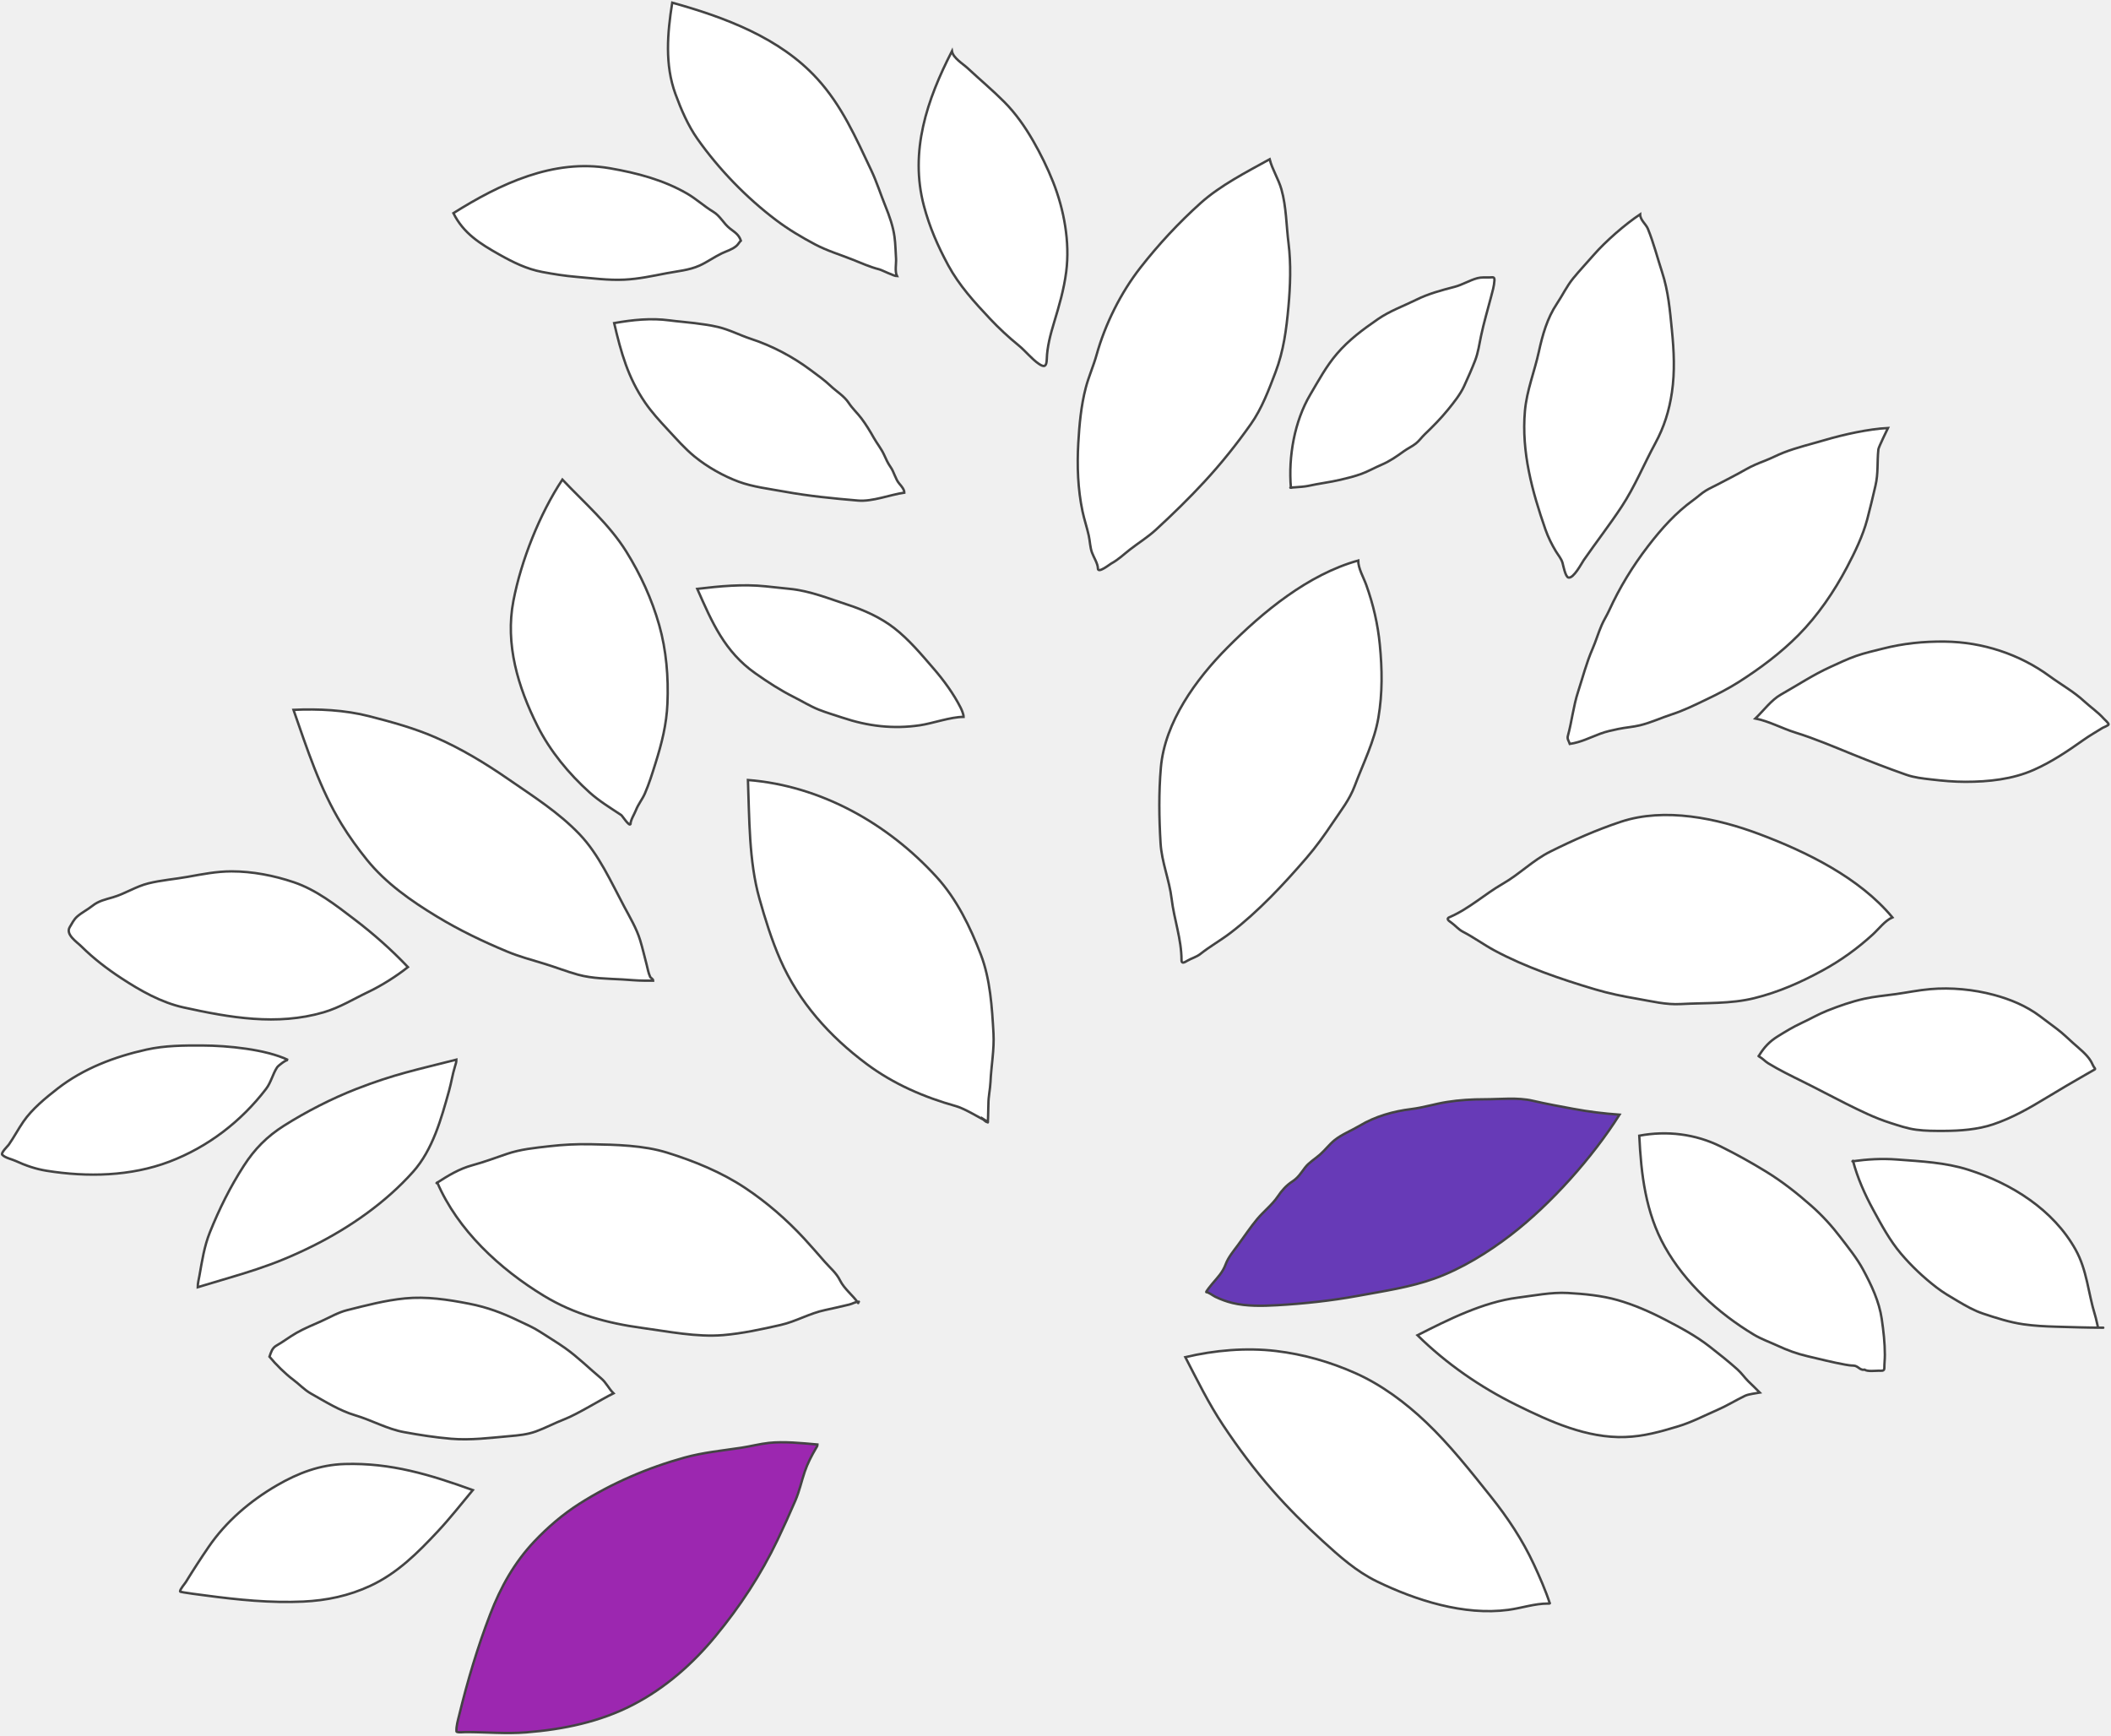
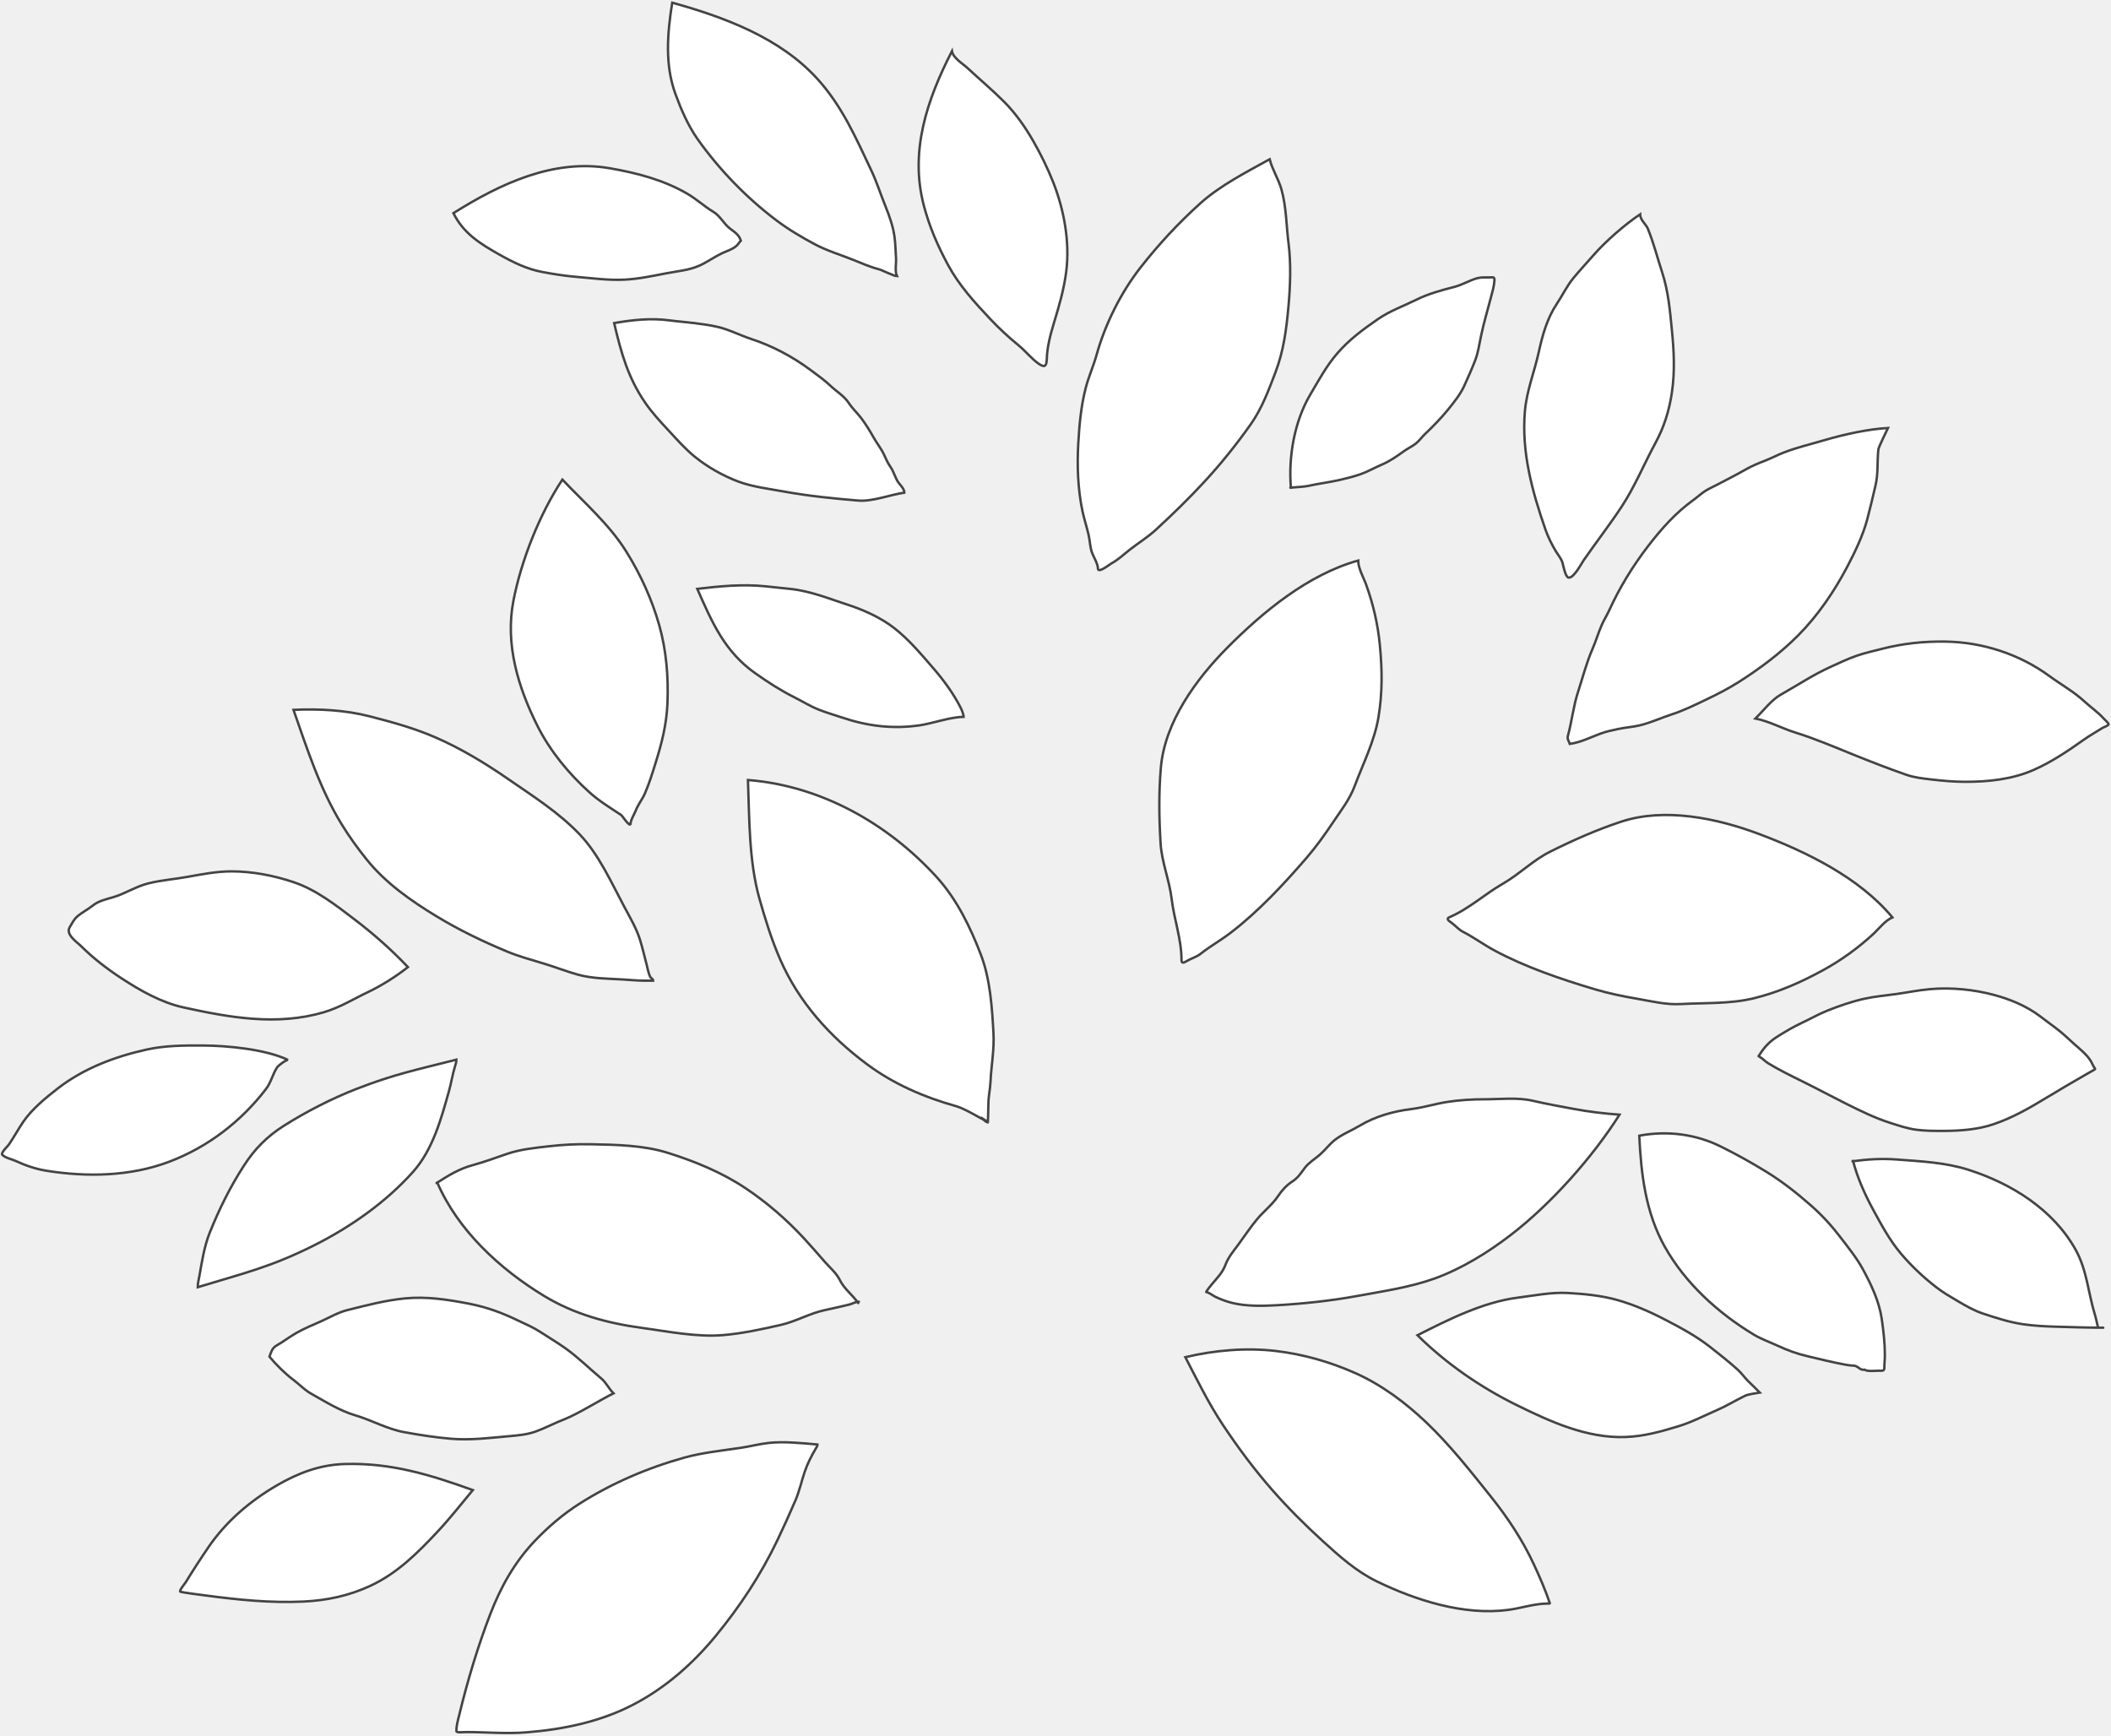
<svg xmlns="http://www.w3.org/2000/svg" width="877" height="721" viewBox="0 0 877 721" fill="none">
  <g id="design-freepik">
    <path d="M536.291,202.572c0.002,0.02 0.003,0.04 0.005,0.06c-0.695,0 -0.578,-0.019 -0.005,-0.06c-1.08,-12.971 1.511,-27.576 8.038,-38.609c3.464,-5.858 6.647,-11.814 11.132,-17.03c4.968,-5.778 10.747,-10.045 16.988,-14.345c4.992,-3.439 10.513,-5.375 15.928,-8.054c5.009,-2.479 10.489,-3.959 15.899,-5.356c3.272,-0.844 6.26,-2.749 9.535,-3.62c1.467,-0.39 3.43,-0.298 4.918,-0.298c1.49,0 2.208,-0.422 2.122,1.261c-0.117,2.298 -0.84,4.682 -1.419,6.888c-1.421,5.416 -3.003,10.749 -4.161,16.229c-0.719,3.405 -1.165,6.814 -2.425,10.088c-1.377,3.58 -2.977,7.168 -4.574,10.657c-1.59,3.475 -4.358,6.93 -6.779,9.898c-2.987,3.662 -6.211,6.927 -9.617,10.183c-1.27,1.214 -2.281,2.698 -3.665,3.796c-1.516,1.203 -3.34,2.028 -4.918,3.159c-3.114,2.231 -5.86,4.192 -9.411,5.695c-2.786,1.179 -5.39,2.7 -8.239,3.742c-2.909,1.065 -5.752,1.758 -8.763,2.468c-4.438,1.045 -9.004,1.566 -13.475,2.562c-1.646,0.367 -5.723,0.589 -7.114,0.686z" fill="#ffffff" stroke="none" stroke-linecap="butt" />
    <path d="M536.296,202.632c-1.093,-12.986 1.496,-27.619 8.033,-38.669c3.464,-5.858 6.647,-11.814 11.132,-17.03c4.968,-5.778 10.747,-10.045 16.988,-14.345c4.992,-3.439 10.513,-5.375 15.928,-8.054c5.009,-2.479 10.489,-3.959 15.899,-5.356c3.272,-0.844 6.26,-2.749 9.535,-3.62c1.467,-0.39 3.43,-0.298 4.918,-0.298c1.49,0 2.208,-0.422 2.122,1.261c-0.117,2.298 -0.84,4.682 -1.419,6.888c-1.421,5.416 -3.003,10.749 -4.161,16.229c-0.719,3.405 -1.165,6.814 -2.425,10.088c-1.377,3.58 -2.977,7.168 -4.574,10.657c-1.59,3.475 -4.358,6.93 -6.779,9.898c-2.987,3.662 -6.211,6.927 -9.617,10.183c-1.27,1.214 -2.281,2.698 -3.665,3.796c-1.516,1.203 -3.34,2.028 -4.918,3.159c-3.114,2.231 -5.86,4.192 -9.411,5.695c-2.786,1.179 -5.39,2.7 -8.239,3.742c-2.909,1.065 -5.752,1.758 -8.763,2.468c-4.438,1.045 -9.004,1.566 -13.475,2.562c-2.324,0.518 -9.492,0.746 -7.109,0.746z" fill="none" stroke="#444444" stroke-linecap="round" />
    <path d="M662.065,105.949c4.899,-5.625 13.092,-12.786 19.321,-16.913c0,2.407 2.402,4.013 3.238,6.071c2.341,5.757 3.948,12.047 5.88,17.963c2.593,7.939 3.251,15.806 4.07,24.051c0.86,8.653 1.288,17.219 0.018,25.85c-1.118,7.601 -3.227,14.4 -6.91,21.186c-4.724,8.701 -8.535,18.075 -14.002,26.366c-4.989,7.564 -10.559,14.743 -15.721,22.182c-0.861,1.24 -4.198,7.72 -6.368,7.246c-1.268,-0.277 -2.152,-5.033 -2.443,-6.071c-0.5,-1.789 -1.83,-3.281 -2.785,-4.86c-1.676,-2.77 -3.244,-5.947 -4.306,-8.991c-5.554,-15.922 -10.025,-32.299 -8.539,-49.242c0.751,-8.56 3.974,-16.358 5.789,-24.675c1.502,-6.881 3.471,-13.93 7.454,-19.868c2.369,-3.533 4.138,-7.352 6.856,-10.664c2.71,-3.302 5.644,-6.412 8.448,-9.631z" fill="#ffffff" stroke="#444444" stroke-linecap="round" />
    <path d="M758.121,182.823c7.739,-2.285 18.182,-4.602 26.223,-5.005c0,0 -3.892,7.979 -3.984,8.846c-0.58,5.465 0.03,9.829 -1.233,15.198c-1.091,4.635 -2.164,9.287 -3.392,13.888c-1.836,6.884 -5.131,13.674 -8.456,19.981c-5.285,10.025 -12.094,20.035 -20.158,28.159c-7.418,7.472 -15.896,13.811 -24.799,19.48c-4.254,2.709 -8.965,5.105 -13.519,7.284c-4.612,2.206 -9.364,4.552 -14.235,6.128c-4.424,1.432 -8.675,3.439 -13.204,4.542c-2.978,0.725 -6.028,0.9 -9.013,1.526c-2.513,0.527 -5.129,1.076 -7.536,1.979c-4.395,1.649 -7.979,3.538 -12.651,4.244c-0.467,-1.378 -1.165,-2.012 -0.795,-3.362c1.668,-6.083 2.27,-12.296 4.24,-18.335c1.955,-5.993 3.45,-11.943 5.985,-17.763c1.427,-3.279 2.415,-6.721 3.852,-9.991c0.901,-2.05 2.122,-3.947 3.053,-5.984c4.358,-9.541 9.807,-18.455 16.233,-26.8c5.532,-7.184 11.374,-13.768 18.802,-19.123c1.782,-1.285 3.365,-2.819 5.257,-3.958c1.493,-0.898 3.112,-1.604 4.652,-2.42c3.917,-2.075 7.926,-4.062 11.763,-6.271c2.639,-1.518 5.32,-2.61 8.165,-3.707c2.562,-0.988 4.971,-2.292 7.523,-3.291c5.548,-2.169 11.508,-3.556 17.227,-5.245z" fill="#ffffff" stroke="#444444" stroke-linecap="round" />
    <path d="M739.858,288.574c-3.997,2.255 -7.299,6.766 -10.588,9.943c5.727,1.127 11.128,4.141 16.694,5.865c8.02,2.485 15.847,5.841 23.623,8.989c7.383,2.989 14.769,5.857 22.291,8.488c3.462,1.212 6.941,1.569 10.563,1.991c4.678,0.546 9.336,0.966 14.053,0.966c9.649,0 19.564,-1.041 28.433,-4.972c7.433,-3.294 13.985,-7.715 20.582,-12.386c2.57,-1.82 5.319,-3.391 7.995,-5.055c0.275,-0.17 2.496,-1.019 2.496,-1.43c0,-0.613 -1.573,-1.919 -1.975,-2.373c-2.369,-2.681 -5.549,-4.827 -8.177,-7.26c-4.343,-4.022 -9.581,-6.903 -14.343,-10.396c-12.506,-9.172 -27.89,-14.206 -43.503,-14.389c-8.872,-0.104 -17.261,0.757 -25.864,2.944c-3.685,0.937 -7.395,1.755 -10.988,3.005c-3.667,1.275 -7.216,2.996 -10.746,4.601c-7.173,3.262 -13.712,7.614 -20.546,11.469z" fill="#ffffff" stroke="#444444" stroke-linecap="round" />
    <path d="M509.928,269.042c14.745,-14.834 33.539,-30.399 54.327,-36.157c0,3.276 2.264,7.104 3.355,10.157c2.902,8.111 4.795,16.259 5.629,24.83c0.995,10.229 1.128,20.011 -0.574,30.179c-1.658,9.904 -6.351,19.102 -9.854,28.467c-2.17,5.798 -5.803,10.319 -9.218,15.424c-3.358,5.021 -6.827,9.874 -10.789,14.463c-9.453,10.952 -20.059,22.348 -31.623,31.183c-4.019,3.07 -8.45,5.546 -12.425,8.695c-1.714,1.358 -3.684,1.81 -5.522,2.884c-0.954,0.557 -2.378,1.463 -2.378,-0.188c0,-8.805 -3.079,-16.934 -4.121,-25.603c-0.936,-7.789 -4.111,-15.163 -4.587,-23.074c-0.628,-10.44 -0.777,-20.979 0.127,-31.413c1.64,-18.92 14.624,-36.741 27.653,-49.847z" fill="#ffffff" stroke="#444444" stroke-linecap="round" />
    <path d="M730.841,346.516c19.7,7.4 41.696,18.162 55.345,34.63c-3.054,1.306 -5.72,4.874 -8.13,7.076c-6.404,5.85 -13.244,10.805 -20.9,14.973c-9.137,4.973 -18.202,8.991 -28.357,11.506c-9.891,2.45 -20.333,1.878 -30.458,2.447c-6.268,0.352 -11.93,-1.126 -18.048,-2.174c-6.018,-1.031 -11.923,-2.229 -17.779,-3.976c-13.974,-4.17 -28.821,-9.202 -41.663,-16.12c-4.462,-2.404 -8.536,-5.417 -13.053,-7.75c-1.95,-1.007 -3.155,-2.604 -4.889,-3.835c-0.9,-0.64 -2.311,-1.564 -0.772,-2.222c8.206,-3.508 14.556,-9.526 22.221,-13.92c6.887,-3.948 12.494,-9.753 19.678,-13.334c9.48,-4.726 19.244,-9.059 29.329,-12.4c18.287,-6.058 40.07,-1.439 57.476,5.099z" fill="#ffffff" stroke="#444444" stroke-linecap="round" />
-     <path d="M653.616,460.683c6.464,1.207 12.645,1.943 19.2,2.425c-11.193,17.706 -28.416,37.062 -45.063,49.882c-9.459,7.285 -20.484,14.126 -31.817,18.204c-10.047,3.616 -21.286,5.254 -31.778,7.184c-11.104,2.041 -22.387,3.249 -33.657,3.896c-5.983,0.344 -12.677,0.484 -18.538,-0.944c-2.534,-0.618 -4.758,-1.475 -7.06,-2.559c-0.897,-0.422 -2.804,-1.927 -3.734,-1.927c-0.424,0 2.095,-3.049 2.378,-3.386c2.338,-2.782 4.36,-4.721 5.65,-8.193c1.096,-2.951 3.27,-5.493 5.139,-8.026c2.617,-3.545 5.126,-7.363 7.944,-10.742c2.709,-3.25 6.265,-5.962 8.601,-9.447c1.658,-2.475 3.497,-4.549 6.01,-6.187c2.433,-1.585 3.54,-3.473 5.225,-5.705c1.611,-2.135 4.199,-3.678 6.202,-5.414c2.183,-1.893 3.884,-4.254 6.137,-6.061c3.012,-2.415 7.029,-3.968 10.386,-5.977c6.537,-3.912 14.013,-6.014 21.535,-6.939c4.951,-0.609 9.762,-2.146 14.697,-2.926c5.223,-0.826 10.398,-1.129 15.695,-1.129c6.439,0 13.7,-0.856 19.985,0.606c5.652,1.315 11.145,2.298 16.863,3.365z" fill="#673ab7" stroke="#444444" stroke-linecap="round" />
+     <path d="M653.616,460.683c6.464,1.207 12.645,1.943 19.2,2.425c-11.193,17.706 -28.416,37.062 -45.063,49.882c-9.459,7.285 -20.484,14.126 -31.817,18.204c-10.047,3.616 -21.286,5.254 -31.778,7.184c-11.104,2.041 -22.387,3.249 -33.657,3.896c-5.983,0.344 -12.677,0.484 -18.538,-0.944c-2.534,-0.618 -4.758,-1.475 -7.06,-2.559c-0.897,-0.422 -2.804,-1.927 -3.734,-1.927c-0.424,0 2.095,-3.049 2.378,-3.386c2.338,-2.782 4.36,-4.721 5.65,-8.193c1.096,-2.951 3.27,-5.493 5.139,-8.026c2.617,-3.545 5.126,-7.363 7.944,-10.742c2.709,-3.25 6.265,-5.962 8.601,-9.447c1.658,-2.475 3.497,-4.549 6.01,-6.187c2.433,-1.585 3.54,-3.473 5.225,-5.705c1.611,-2.135 4.199,-3.678 6.202,-5.414c2.183,-1.893 3.884,-4.254 6.137,-6.061c3.012,-2.415 7.029,-3.968 10.386,-5.977c6.537,-3.912 14.013,-6.014 21.535,-6.939c4.951,-0.609 9.762,-2.146 14.697,-2.926c5.223,-0.826 10.398,-1.129 15.695,-1.129c6.439,0 13.7,-0.856 19.985,0.606c5.652,1.315 11.145,2.298 16.863,3.365z" fill="#ffffff" stroke="#444444" stroke-linecap="round" />
    <path d="M738.517,430.598c-3.327,2.063 -5.554,4.432 -7.601,7.729c0.057,0.6 -0.787,0.256 -0.058,0.65c1.458,0.787 2.34,1.923 3.753,2.79c4.585,2.811 9.493,5.192 14.329,7.584c5.98,2.958 11.831,6.114 17.803,9.096c6.05,3.022 12.022,5.994 18.487,8.051c3.605,1.146 7.122,2.372 10.897,2.869c3.827,0.505 7.685,0.491 11.539,0.477c6.744,-0.024 13.947,-0.562 20.361,-2.714c7.856,-2.637 15.097,-6.761 22.119,-11.045c5.579,-3.403 11.232,-6.684 16.898,-9.946c1.072,-0.617 2.167,-1.197 3.221,-1.844c0.069,-0.042 0.118,-0.107 0.127,-0.187c0.012,-0.106 -0.051,-0.212 -0.116,-0.29c-0.736,-0.885 -1.065,-2.005 -1.674,-3.004c-1.715,-2.813 -4.799,-5.191 -7.254,-7.387c-2.255,-2.018 -4.3,-4.052 -6.727,-5.885c-2.409,-1.82 -4.825,-3.631 -7.244,-5.439c-5.648,-4.224 -12.245,-6.938 -19.055,-8.765c-8.413,-2.258 -17.718,-3.142 -26.415,-2.394c-4.81,0.414 -9.497,1.394 -14.266,2.062c-4.419,0.62 -8.874,0.981 -13.234,1.958c-5.216,1.169 -10.276,2.945 -15.234,4.911c-3.734,1.481 -7.187,3.508 -10.823,5.191c-3.411,1.579 -6.644,3.556 -9.833,5.532z" fill="#ffffff" stroke="#444444" stroke-linecap="round" />
    <path d="M691.661,518.047c-8.021,-14.249 -9.879,-30.232 -10.64,-46.209c11.484,-2.153 23.303,-0.727 33.77,4.455c6.467,3.202 12.715,6.672 18.854,10.436c6.826,4.184 12.937,9.016 18.927,14.3c4.501,3.97 8.484,8.366 12.105,13.118c3.228,4.235 6.779,8.606 9.307,13.295c3.478,6.449 6.712,13.24 7.77,20.528c0.72,4.961 1.297,9.915 1.297,14.927c0,1.851 -0.216,3.698 -0.216,5.519c0,1.354 -1.274,1.063 -2.282,1.063c-1.573,0 -4.642,0.422 -5.932,-0.425c-1.989,0.391 -2.652,-1.676 -4.684,-1.702c-1.133,-0.014 -2.299,-0.201 -3.41,-0.402c-5.24,-0.944 -10.456,-2.29 -15.636,-3.498c-4.47,-1.042 -8.248,-2.444 -12.37,-4.349c-3.316,-1.532 -6.812,-2.742 -9.944,-4.633c-14.863,-8.974 -28.416,-21.324 -36.916,-36.423z" fill="#ffffff" stroke="#444444" stroke-linecap="round" />
    <path d="M778.217,502.636c-3.465,-6.371 -6.513,-13.197 -8.36,-20.198c6.136,-0.834 12.092,-1.172 18.28,-0.697c10.029,0.77 19.996,1.196 29.639,4.267c17.905,5.7 35.223,16.529 44.507,33.173c4.781,8.573 5.221,17.955 8.046,27.088c0.54,1.747 0.858,3.614 1.295,5.333c-5.803,-0.042 -11.585,-0.244 -17.388,-0.405c-4.546,-0.126 -9.036,-0.353 -13.547,-0.993c-5.72,-0.811 -11.354,-2.636 -16.813,-4.444c-3.862,-1.279 -7.13,-3.2 -10.604,-5.243h-0.001l-0.107,-0.063c-2.979,-1.751 -5.853,-3.416 -8.599,-5.531c-5.453,-4.201 -10.355,-8.812 -14.795,-14.04c-4.638,-5.461 -8.155,-11.999 -11.553,-18.247z" fill="#ffffff" stroke="none" stroke-linecap="butt" />
    <path d="M769.811,482.262c1.842,7.062 4.912,13.95 8.406,20.374c3.398,6.248 6.915,12.786 11.553,18.247c4.44,5.228 9.342,9.839 14.795,14.04c2.746,2.115 5.62,3.78 8.599,5.531l0.108,0.063c3.474,2.043 6.742,3.964 10.604,5.243c5.459,1.808 11.093,3.633 16.813,4.444c4.511,0.64 9.001,0.867 13.547,0.993c6.524,0.181 13.022,0.413 19.551,0.413M769.595,482.474c6.228,-0.861 12.266,-1.214 18.542,-0.733c10.029,0.77 19.996,1.196 29.639,4.267c17.905,5.7 35.223,16.529 44.507,33.173c4.781,8.573 5.221,17.955 8.046,27.088c0.541,1.75 0.859,3.619 1.297,5.341" fill="none" stroke="#444444" stroke-linecap="round" />
    <path d="M630.576,539.124c-14.341,1.808 -28.958,9.138 -41.696,15.624c12.019,11.828 26.033,21.527 41.24,29.025c13.891,6.851 29.093,13.794 44.986,13.26c7.799,-0.262 14.676,-2.205 22.073,-4.443c5.713,-1.729 10.721,-4.405 16.165,-6.76c3.965,-1.715 7.638,-3.999 11.529,-5.886c1.647,-0.799 4.43,-1.013 6.244,-1.371c-1.559,-1.63 -3.234,-3.132 -4.828,-4.727c-1.554,-1.555 -2.792,-3.384 -4.431,-4.857c-3.685,-3.313 -7.612,-6.409 -11.517,-9.466c-5.777,-4.525 -12.176,-7.923 -18.686,-11.31c-6.242,-3.248 -12.879,-6.149 -19.671,-8.084c-6.527,-1.859 -13.911,-2.574 -20.68,-2.943c-6.857,-0.373 -13.952,1.084 -20.728,1.938z" fill="#ffffff" stroke="#444444" stroke-linecap="round" />
    <path d="M508.124,592.112c-6.019,-9.037 -10.703,-18.645 -15.687,-28.266c12.123,-2.864 25.259,-4.03 37.667,-2.552c11.381,1.355 22.431,4.509 32.911,9.163c10.897,4.839 20.904,12.305 29.521,20.513c9.832,9.365 18.334,20.179 26.798,30.77c7.037,8.805 13.15,18.008 17.913,28.242c2.318,4.979 4.899,10.873 6.597,16.114c-0.062,0.218 -0.63,0.121 -0.787,0.121c-5.544,0 -10.95,1.893 -16.437,2.625c-18.388,2.455 -38.438,-3.964 -54.636,-11.836c-8.515,-4.138 -15.567,-10.455 -22.513,-16.795c-7.338,-6.697 -14.363,-13.692 -20.916,-21.169c-7.446,-8.497 -14.168,-17.526 -20.431,-26.93z" fill="#ffffff" stroke="none" stroke-linecap="butt" />
    <path d="M643.844,666.096c-0.062,0.218 -0.63,0.121 -0.787,0.121c-5.544,0 -10.95,1.893 -16.437,2.625c-18.388,2.455 -38.438,-3.964 -54.636,-11.836c-8.515,-4.138 -15.567,-10.455 -22.513,-16.795c-7.338,-6.697 -14.363,-13.692 -20.916,-21.169c-7.446,-8.497 -14.168,-17.526 -20.431,-26.93c-6.019,-9.037 -10.703,-18.645 -15.687,-28.266c12.123,-2.864 25.259,-4.03 37.667,-2.552c11.381,1.355 22.431,4.509 32.911,9.163c10.897,4.839 20.904,12.305 29.521,20.513c9.832,9.365 18.334,20.179 26.798,30.77c7.037,8.805 13.15,18.008 17.913,28.242c2.318,4.979 4.899,10.873 6.597,16.114zM643.844,666.096c0.056,-0.198 0.043,0.133 0,0z" fill="none" stroke="#444444" stroke-linecap="round" />
    <path d="M498.71,84.437c8.211,-7.391 19.095,-12.938 28.762,-18.272c1.083,4.262 3.682,8.224 4.895,12.52c2.051,7.267 2.008,15.033 2.953,22.472c1.067,8.401 0.728,17.808 -0.041,26.234c-0.865,9.489 -1.984,18.314 -5.4,27.309c-2.761,7.27 -5.682,15.089 -10.214,21.497c-6.005,8.49 -12.207,16.242 -19.276,23.905c-6.427,6.967 -13.225,13.585 -20.206,20.004c-3.327,3.059 -7.184,5.428 -10.74,8.2c-2.633,2.053 -4.828,4.21 -7.787,5.813c-0.626,0.339 -5.542,4.299 -5.542,2.05c0,-1.994 -1.778,-4.704 -2.468,-6.628c-0.793,-2.212 -0.831,-4.761 -1.335,-7.047c-0.745,-3.382 -1.874,-6.661 -2.589,-10.051c-1.951,-9.254 -2.284,-18.826 -1.759,-28.245c0.428,-7.671 1.162,-15.648 3.115,-23.109c1.212,-4.633 3.185,-8.995 4.47,-13.594c3.574,-12.796 10.039,-25.847 18.325,-36.426c7.526,-9.608 15.734,-18.437 24.837,-26.632z" fill="#ffffff" stroke="#444444" stroke-linecap="round" />
    <path d="M383.83,85.528c-6.017,-22.666 1.306,-44.133 11.65,-64.268c0.482,2.844 4.582,5.252 6.567,7.103c5.02,4.68 10.278,9.076 15.124,13.94c4.738,4.756 8.655,10.361 11.994,16.147c3.081,5.339 6.035,11.351 8.304,17.073c4.573,11.533 7.072,25.039 5.481,37.386c-0.946,7.349 -2.928,14.095 -5.065,21.15c-1.454,4.8 -2.867,10.064 -3.003,15.097c-0.088,3.245 -1.075,3.517 -3.275,2.029c-3.025,-2.047 -5.546,-5.344 -8.43,-7.691c-4.085,-3.324 -8.261,-7.199 -11.849,-11.02c-6.508,-6.929 -12.876,-13.896 -17.404,-22.271c-4.357,-8.061 -7.744,-15.823 -10.094,-24.675z" fill="#ffffff" stroke="#444444" stroke-linecap="round" />
    <path d="M280.625,39.106c-4.493,-12.219 -3.372,-25.285 -1.353,-37.998c21.783,6.078 44.575,14.498 60.136,31.485c10.359,11.308 16.109,24.57 22.561,38.2c2.284,4.824 3.873,9.93 5.88,14.868c1.656,4.073 3.185,8.408 3.773,12.78c0.394,2.924 0.443,6.038 0.629,8.989c0.135,2.126 -0.585,5.347 0.409,7.303c-1.309,0 -6.198,-2.527 -7.452,-2.847c-3.866,-0.987 -7.376,-2.583 -11.068,-4.054c-5.179,-2.063 -10.496,-3.636 -15.439,-6.25c-5.655,-2.991 -11.142,-6.258 -16.241,-10.103c-12.335,-9.304 -23.827,-21.18 -32.701,-33.759c-3.946,-5.594 -6.79,-12.235 -9.134,-18.612z" fill="#ffffff" stroke="#444444" stroke-linecap="round" />
    <path d="M267.945,167.18c-7.048,-10.319 -9.936,-20.674 -12.798,-32.954c7.747,-1.344 15.246,-2.16 23.064,-1.114c3.433,0.459 6.883,0.689 10.314,1.129c3.252,0.418 6.507,0.845 9.7,1.594c4.826,1.132 9.067,3.418 13.741,4.951c8.909,2.922 17.35,7.403 24.856,12.996c2.828,2.107 5.695,4.133 8.254,6.56c2.492,2.363 5.616,4.159 7.515,7.055c1.537,2.344 3.585,4.193 5.267,6.421c1.91,2.53 3.587,5.308 5.141,8.06c1.359,2.408 3.128,4.536 4.276,7.056c0.835,1.83 1.54,3.464 2.704,5.105c1.459,2.056 2.021,5.029 3.616,6.885l0.069,0.08c0.837,0.973 2.038,2.368 2.038,3.68c-5.938,0.834 -13.232,3.794 -19.244,3.28c-10.342,-0.885 -20.404,-1.858 -30.641,-3.729c-6.207,-1.134 -12.979,-1.918 -18.914,-4.1c-6.383,-2.347 -13.105,-6.17 -18.331,-10.443c-4.147,-3.391 -7.593,-7.381 -11.226,-11.279c-3.309,-3.551 -6.666,-7.228 -9.401,-11.233z" fill="#ffffff" stroke="#444444" stroke-linecap="round" />
    <path d="M207.511,105.789c-8.125,-4.572 -14.947,-8.82 -19.149,-17.235c19.344,-12.145 41.564,-22.718 65.025,-18.643c11.206,1.946 22.143,4.801 31.978,10.474c3.913,2.257 7.13,5.294 10.974,7.612c2.891,1.744 4.237,4.84 6.855,6.9c2.055,1.618 3.715,2.491 4.59,5.075c-0.692,0.681 -1.145,1.617 -1.886,2.228c-1.935,1.594 -3.837,2.01 -6.037,3.063c-3.167,1.515 -6.056,3.64 -9.245,5.075c-4.353,1.958 -9.222,2.322 -13.866,3.218c-5.82,1.122 -11.362,2.332 -17.326,2.63c-6.726,0.337 -13.437,-0.617 -20.124,-1.176c-4.693,-0.392 -9.366,-1.142 -13.992,-2.011c-6.477,-1.218 -12.104,-4.006 -17.797,-7.21z" fill="#ffffff" stroke="#444444" stroke-linecap="round" />
    <path d="M313.774,279.721c-12.779,-9.022 -17.948,-21.15 -24.101,-35.074c9.403,-1.112 18.928,-2.029 28.393,-1.052c3.335,0.344 6.662,0.725 9.999,1.052c8.428,0.825 16.205,4.031 24.18,6.622c6.625,2.152 13.685,5.35 19.181,9.623c6.259,4.867 11.303,10.949 16.445,16.895c4.193,4.848 8.283,10.453 11.178,16.152c0.484,0.953 1.274,2.826 1.274,3.899c-5.399,0 -12.812,2.699 -18.112,3.481c-11.161,1.648 -21.597,0.407 -32.261,-3.171c-3.237,-1.087 -6.576,-2.041 -9.748,-3.296c-3.588,-1.419 -6.933,-3.52 -10.376,-5.245c-5.628,-2.818 -10.921,-6.264 -16.052,-9.886z" fill="#ffffff" stroke="#444444" stroke-linecap="round" />
    <path d="M213.296,249.598c3.236,-16.727 10.848,-35.991 20.344,-50.345c9.136,9.636 19.498,18.603 26.554,29.922c5.919,9.494 10.617,19.769 13.662,30.51c2.993,10.556 3.877,21.63 3.428,32.552c-0.359,8.74 -2.363,16.596 -4.968,24.879c-1.355,4.308 -2.601,8.387 -4.402,12.547c-1.043,2.408 -2.776,4.48 -3.711,6.916c-0.608,1.586 -2.264,4.126 -2.264,5.817c-0.543,1.069 -3.399,-3.464 -3.867,-3.775c-4.465,-2.963 -9.089,-5.761 -13.08,-9.344c-8.675,-7.788 -16.501,-17.3 -21.712,-27.695c-8.07,-16.096 -13.474,-33.941 -9.984,-51.984z" fill="#ffffff" stroke="#444444" stroke-linecap="round" />
    <path d="M315.479,373.277c-4.37,-15.553 -4.142,-33.22 -4.748,-49.215c30.401,2.393 58.117,18.133 78.326,40.257c8.386,9.182 14.034,20.807 18.426,32.274c3.905,10.199 4.656,21.935 5.251,32.723c0.377,6.839 -0.935,13.394 -1.242,20.19c-0.139,3.068 -0.865,6 -0.865,9.082c0,2.503 -0.283,10.007 -0.283,7.504c-0.205,0.402 -1.029,-0.267 -1.764,-0.913c-3.465,-1.866 -8.283,-4.735 -11.379,-5.601c-13.294,-3.718 -25.983,-9.214 -37.072,-17.468c-15.484,-11.524 -28.244,-25.78 -35.972,-43.413c-3.567,-8.14 -6.281,-16.888 -8.678,-25.42z" fill="#ffffff" stroke="none" stroke-linecap="butt" />
    <path d="M410.344,466.092c-3.39,-1.65 -9.474,-5.488 -13.143,-6.514c-13.294,-3.718 -25.983,-9.214 -37.072,-17.468c-15.484,-11.524 -28.244,-25.78 -35.972,-43.413c-3.567,-8.14 -6.281,-16.888 -8.678,-25.42c-4.37,-15.553 -4.142,-33.22 -4.748,-49.215c30.401,2.393 58.117,18.133 78.326,40.257c8.386,9.182 14.034,20.807 18.426,32.274c3.905,10.199 4.656,21.935 5.251,32.723c0.377,6.839 -0.935,13.394 -1.242,20.19c-0.139,3.068 -0.865,6 -0.865,9.082c0,2.503 -0.283,10.007 -0.283,7.504zM410.344,466.092l-2.884,-1.838c0.536,0.262 2.547,2.5 2.884,1.838z" fill="none" stroke="#444444" stroke-linecap="round" />
    <path d="M141.911,342.412c-9.03,-14.72 -14.333,-31.342 -19.982,-47.498c10.35,-0.474 21.413,0.069 31.506,2.661c9.303,2.39 18.513,4.906 27.325,8.726c10.762,4.667 20.825,10.784 30.437,17.422c10.297,7.11 20.852,13.775 29.541,22.851c8.067,8.426 13.191,20.006 18.599,30.123c2.364,4.422 5.119,9.061 6.603,13.909c1.008,3.29 1.808,6.784 2.689,10.119c0.467,1.767 0.684,3.377 1.446,5.044c0.317,0.693 1.274,0.896 1.274,1.655h-3.821c-2.932,0 -5.95,-0.329 -8.883,-0.495c-6.135,-0.349 -12.537,-0.349 -18.488,-1.981c-4.809,-1.318 -9.443,-3.173 -14.213,-4.61c-5.157,-1.554 -10.3,-2.945 -15.281,-5.013c-10.049,-4.172 -19.871,-8.911 -29.164,-14.543c-10.753,-6.517 -21.193,-13.818 -29.101,-23.61c-3.772,-4.67 -7.353,-9.651 -10.487,-14.76z" fill="#ffffff" stroke="#444444" stroke-linecap="round" />
    <path d="M147.084,381.826c8.099,6.162 15.401,12.625 22.387,19.958c-4.685,3.746 -10.967,7.716 -16.413,10.304c-6.324,3.007 -11.872,6.525 -18.678,8.51c-19.316,5.634 -38.895,2.185 -58.108,-2.042c-9.325,-2.052 -17.978,-6.992 -25.878,-12.161c-5.911,-3.868 -11.5,-8.163 -16.508,-13.12c-2.009,-1.989 -6.775,-5.025 -4.905,-8.092c0.978,-1.604 1.673,-3.156 3.129,-4.425c1.924,-1.677 4.286,-2.828 6.289,-4.425c2.584,-2.06 5.392,-2.627 8.521,-3.543c5.077,-1.485 9.523,-4.5 14.716,-5.786c5.338,-1.322 10.879,-1.736 16.288,-2.707c6.034,-1.084 12.093,-2.275 18.253,-2.275c8.75,0 17.632,1.732 25.894,4.518c9.305,3.137 17.335,9.444 25.014,15.286z" fill="#ffffff" stroke="#444444" stroke-linecap="round" />
    <path d="M147.981,452.441c15.793,-6.165 25.202,-8.013 41.618,-12.191c0,1.044 -0.278,1.844 -0.589,2.842c-1.021,3.274 -1.516,6.703 -2.437,10.009c-3.227,11.578 -6.739,24.53 -14.982,33.761c-11.344,12.703 -26.156,23.074 -41.463,30.713c-17.857,8.912 -28.889,11.389 -47.988,17.208c0,-1.625 0.438,-3.23 0.721,-4.822c1.083,-6.098 2.008,-12.2 4.325,-17.967c3.903,-9.718 8.465,-18.912 14.134,-27.692c4.474,-6.931 9.56,-12.118 16.609,-16.583c9.275,-5.876 19.919,-11.322 30.053,-15.278z" fill="#ffffff" stroke="#444444" stroke-linecap="round" />
    <path d="M84.165,434.368c10.333,0.036 26.263,1.577 35.484,5.993c-0.979,0 -4.052,2.363 -4.528,3.088c-1.867,2.848 -2.493,6.219 -4.591,8.959c-10.318,13.473 -24.091,24.107 -40.106,30.2c-16.122,6.134 -34.117,6.508 -51.049,3.806c-4.553,-0.726 -8.719,-2.177 -12.876,-4.084c-1.647,-0.756 -4.275,-1.228 -5.566,-2.569c-0.707,-0.733 2.362,-3.687 2.704,-4.177c2.175,-3.113 3.944,-6.493 6.1,-9.623c3.597,-5.224 9.234,-9.834 14.212,-13.708c10.692,-8.32 23.692,-13.254 36.899,-16.183c7.729,-1.715 15.443,-1.73 23.315,-1.702z" fill="#ffffff" stroke="#444444" stroke-linecap="round" />
    <path d="M114.846,559.046c-1.804,1.024 -2.243,2.752 -2.893,4.611c2.586,3.166 6.561,7.102 9.842,9.546c2.512,1.87 4.635,4.219 7.389,5.771c5.797,3.264 11.936,7.126 18.348,9.019c6.849,2.023 13.287,5.715 20.359,7.009c6.431,1.177 13.006,2.206 19.527,2.754c8.161,0.686 16.2,-0.393 24.321,-1.098c3.691,-0.321 7.362,-0.669 10.864,-1.934c4.032,-1.458 7.799,-3.503 11.792,-5.044c5.64,-2.177 15.09,-8.151 20.488,-10.807c-2.033,-2.001 -2.987,-4.413 -5.175,-6.243c-5.025,-4.199 -9.651,-8.82 -15.03,-12.624c-3.296,-2.331 -6.865,-4.432 -10.251,-6.653c-2.912,-1.91 -5.792,-3.073 -8.899,-4.58c-6.8,-3.298 -13.163,-5.678 -20.642,-7.132c-8.832,-1.717 -17.683,-3.084 -26.696,-2.197c-8.102,0.797 -15.987,2.881 -23.85,4.842c-3.915,0.977 -7.221,2.984 -10.848,4.611c-3.468,1.555 -6.973,2.962 -10.282,4.842c-2.878,1.636 -5.481,3.67 -8.364,5.307z" fill="#ffffff" stroke="#444444" stroke-linecap="round" />
    <path d="M196.293,484.101c-5.453,1.482 -9.895,4.188 -14.62,7.224c8.54,19.82 25.968,35.918 44.303,47.051c12.547,7.618 26.259,11.36 40.735,13.321c10.933,1.48 22.677,3.91 33.739,2.986c7.948,-0.664 16.071,-2.447 23.85,-4.208c6.37,-1.442 12.048,-4.851 18.458,-6.189c3.38,-0.706 6.697,-1.492 10.062,-2.29c1.213,-0.288 2.182,-0.936 3.353,-1.124c-2.206,-3.006 -5.52,-5.536 -7.174,-8.886c-1.537,-3.116 -3.989,-5.07 -6.241,-7.628c-2.888,-3.278 -5.725,-6.599 -8.695,-9.809c-7.259,-7.847 -15.571,-15.073 -24.51,-21.01c-9.837,-6.534 -21.052,-11.119 -32.324,-14.636c-9.897,-3.088 -21.277,-3.308 -31.6,-3.507l-0.299,-0.005c-5.685,-0.11 -11.414,0.168 -17.058,0.82c-6.072,0.7 -11.947,1.237 -17.75,3.218c-4.747,1.62 -9.378,3.354 -14.229,4.672z" fill="#ffffff" stroke="none" stroke-linecap="butt" />
    <path d="M181.358,491.528c4.843,-3.118 9.361,-5.912 14.935,-7.427c4.851,-1.318 9.482,-3.052 14.229,-4.672c5.803,-1.981 11.678,-2.518 17.75,-3.218c5.644,-0.652 11.373,-0.93 17.058,-0.82l0.299,0.005c10.323,0.199 21.703,0.419 31.6,3.507c11.272,3.517 22.487,8.102 32.324,14.636c8.939,5.937 17.251,13.163 24.51,21.01c2.97,3.21 5.807,6.531 8.695,9.809c2.252,2.558 4.704,4.512 6.241,7.628c1.746,3.536 5.341,6.159 7.531,9.391M181.641,491.249c8.528,19.855 25.977,35.979 44.335,47.127c12.547,7.618 26.259,11.36 40.735,13.321c10.933,1.48 22.677,3.91 33.739,2.986c7.948,-0.664 16.071,-2.447 23.85,-4.208c6.37,-1.442 12.048,-4.851 18.458,-6.189c3.38,-0.706 6.697,-1.492 10.062,-2.29c1.426,-0.338 2.515,-1.176 3.993,-1.176" fill="none" stroke="#444444" stroke-linecap="round" />
-     <path d="M319.434,599.473c6.344,-0.684 13.847,0.108 20.186,0.666c0,0.644 -0.368,1.089 -0.691,1.64c-1.802,3.065 -3.444,6.244 -4.591,9.608c-1.365,4.003 -2.218,8.115 -3.899,12.021c-2.373,5.514 -4.862,11.029 -7.452,16.446c-6.894,14.416 -15.569,27.578 -25.752,39.933c-9.525,11.555 -20.857,21.53 -34.305,28.498c-13.703,7.101 -28.988,10.236 -44.289,11.449c-8.364,0.664 -16.714,-0.123 -25.092,-0.123c-0.417,0 -3.885,0.332 -3.914,-0.279c-0.111,-2.274 0.601,-4.56 1.132,-6.745c3.435,-14.164 7.646,-28.275 12.876,-41.882c4.338,-11.287 10.034,-21.536 18.441,-30.402c5.521,-5.822 11.842,-11.236 18.646,-15.564c13.351,-8.492 28.403,-14.96 43.707,-19.185c7.689,-2.123 15.735,-2.888 23.614,-4.085c3.803,-0.577 7.559,-1.583 11.383,-1.996z" fill="#9c27b0" stroke="#444444" stroke-linecap="round" />
+     <path d="M319.434,599.473c6.344,-0.684 13.847,0.108 20.186,0.666c0,0.644 -0.368,1.089 -0.691,1.64c-1.802,3.065 -3.444,6.244 -4.591,9.608c-1.365,4.003 -2.218,8.115 -3.899,12.021c-2.373,5.514 -4.862,11.029 -7.452,16.446c-6.894,14.416 -15.569,27.578 -25.752,39.933c-9.525,11.555 -20.857,21.53 -34.305,28.498c-13.703,7.101 -28.988,10.236 -44.289,11.449c-8.364,0.664 -16.714,-0.123 -25.092,-0.123c-0.417,0 -3.885,0.332 -3.914,-0.279c-0.111,-2.274 0.601,-4.56 1.132,-6.745c3.435,-14.164 7.646,-28.275 12.876,-41.882c4.338,-11.287 10.034,-21.536 18.441,-30.402c5.521,-5.822 11.842,-11.236 18.646,-15.564c13.351,-8.492 28.403,-14.96 43.707,-19.185c7.689,-2.123 15.735,-2.888 23.614,-4.085c3.803,-0.577 7.559,-1.583 11.383,-1.996z" fill="#ffffff" stroke="#444444" stroke-linecap="round" />
    <path d="M143.224,608.246c19.194,-0.556 35.393,4.414 53.202,10.83c-4.804,5.778 -9.412,11.667 -14.558,17.173c-8.33,8.913 -16.778,17.373 -28.048,22.62c-8.86,4.125 -18.118,6.078 -27.859,6.529c-13.603,0.629 -27.076,-0.74 -40.531,-2.538c-0.245,-0.032 -10.628,-1.32 -10.628,-1.64c0,-1.018 1.931,-3.156 2.405,-3.929c3.01,-4.902 6.169,-9.778 9.417,-14.528c7.283,-10.652 17.244,-19.169 28.441,-25.668c8.815,-5.115 17.851,-8.551 28.158,-8.849z" fill="#ffffff" stroke="#444444" stroke-linecap="round" />
  </g>
</svg>
